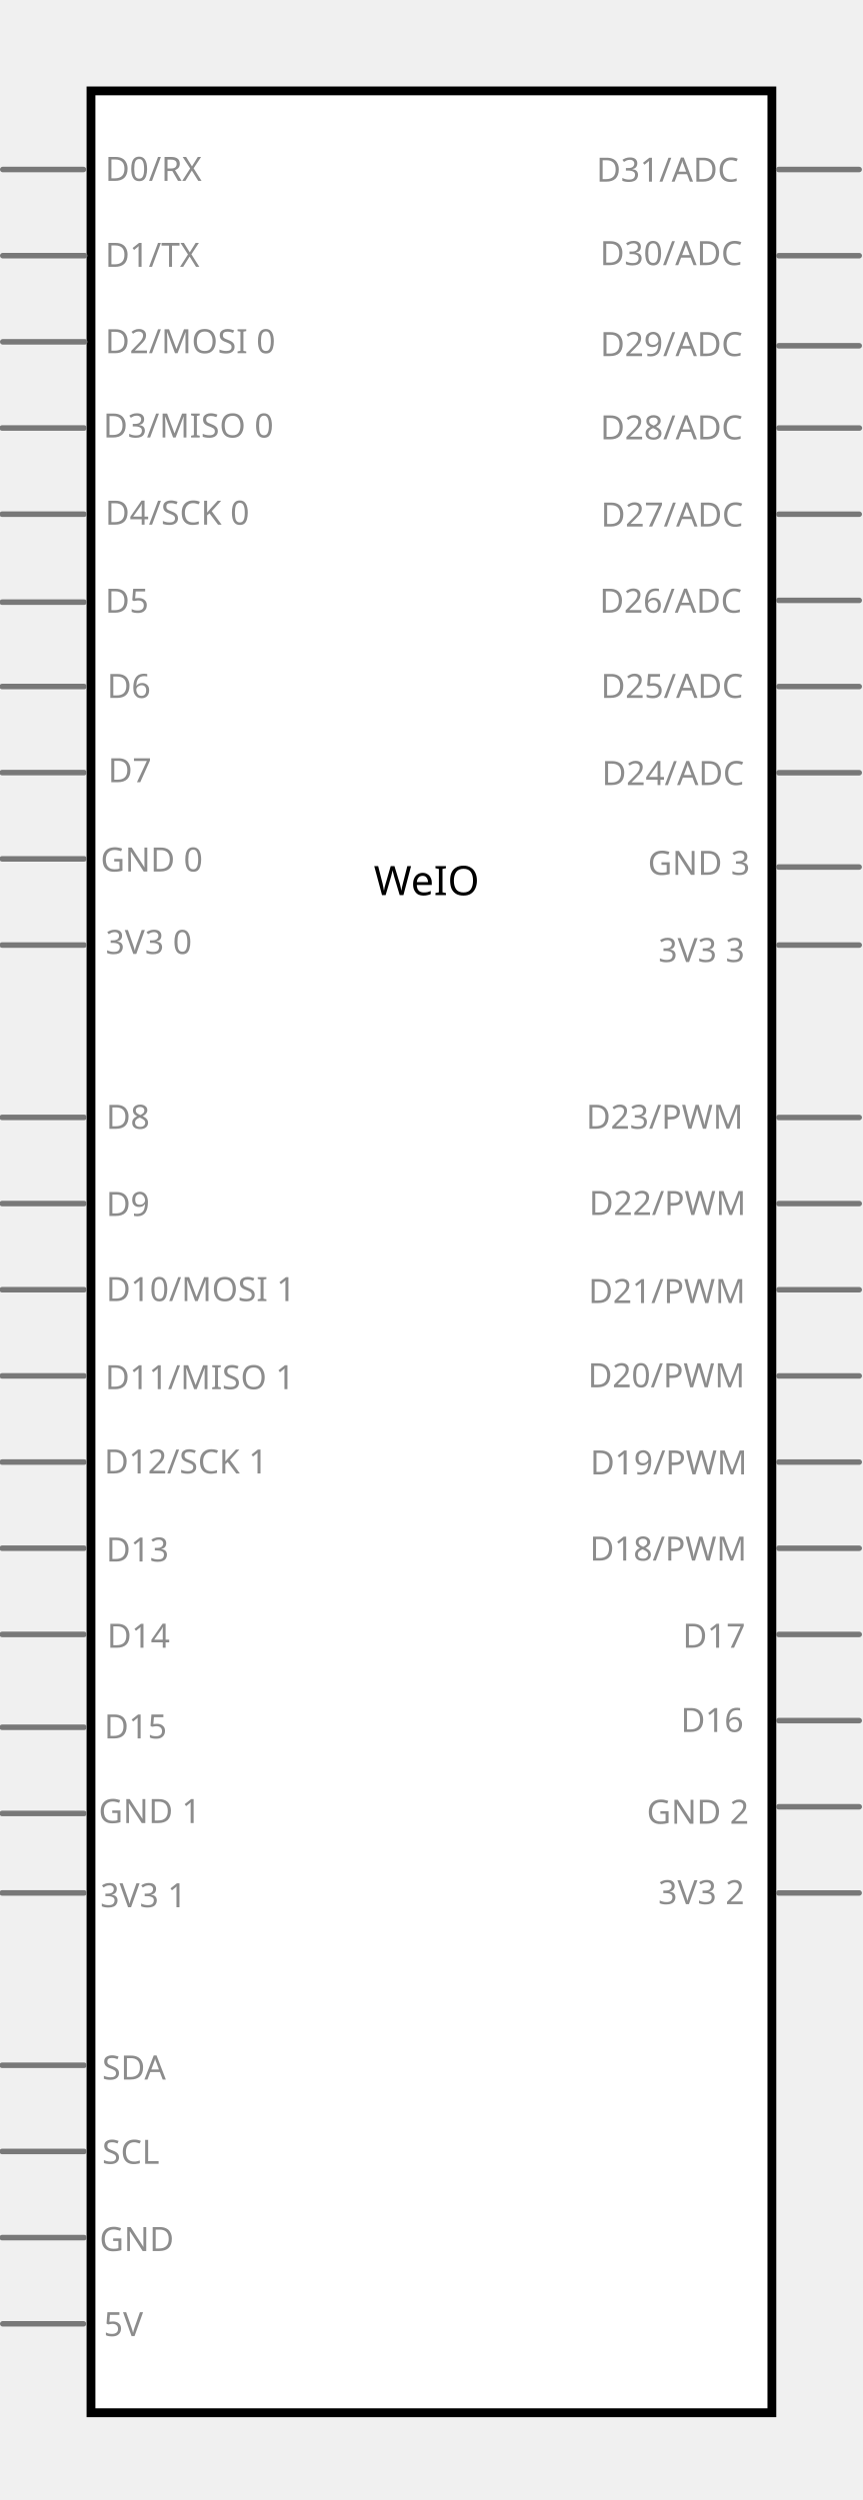
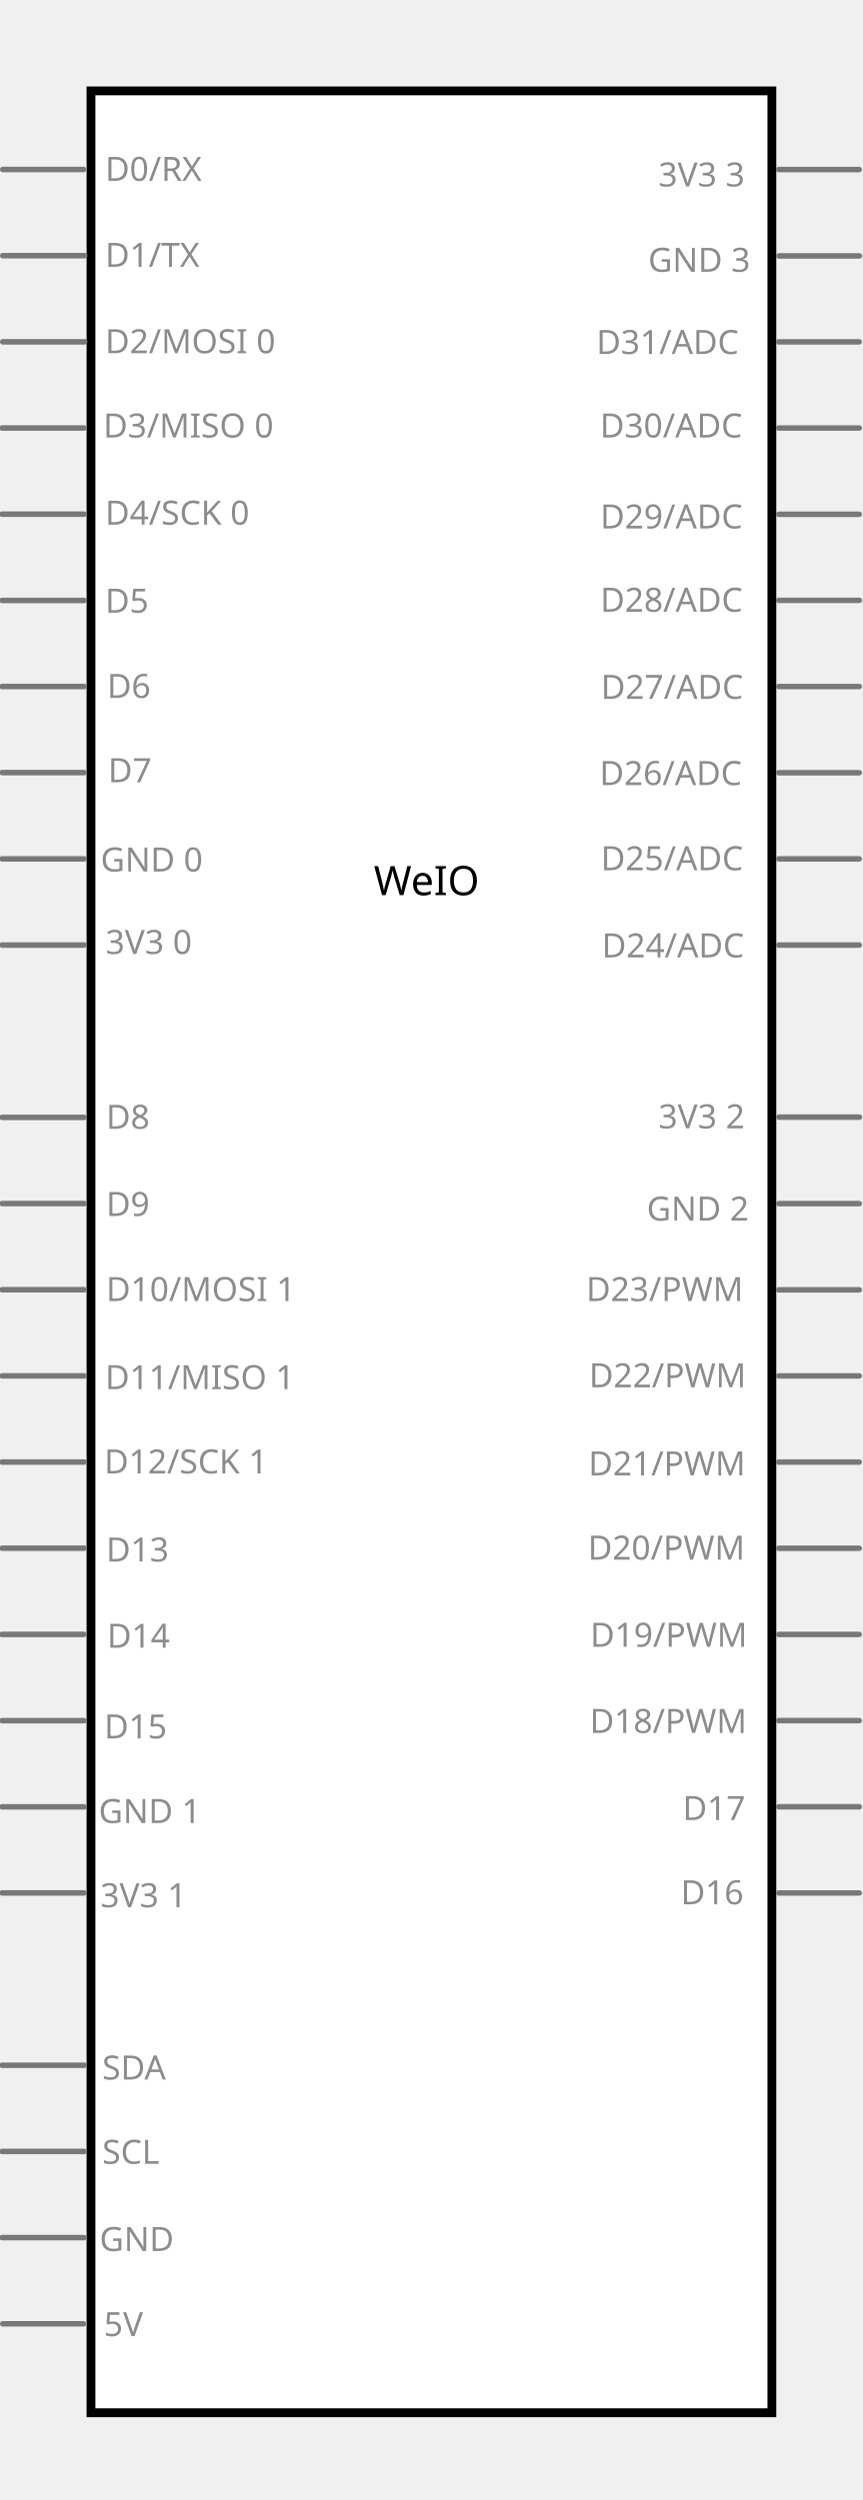
<svg xmlns="http://www.w3.org/2000/svg" height="261" width="90" viewBox="0 0 90 260" id="Layer_1" x="0px" y="0px" xml:space="preserve" gorn="0" version="1.2">
  <defs id="defs145" />
  <g id="schematic" gorn="0.3" transform="translate(-4.974998,-32)">
    <rect height="242.5" width="71.084" id="board" x="14.474" y="40.99" style="fill:#ffffff;stroke:#000000;stroke-width:0.919;stroke-linecap:round" gorn="0.3.0" />
    <text id="label" x="44" font-size="4.25" y="124.99" gorn="0.3.1" style="font-size:4.25px;font-family:DroidSans">WeIO</text>
    <g transform="translate(15.9502,50.39089)" id="g10">
      <g id="g12">
        <g id="g18" gorn="0.3.2.0.0">
          <g id="g44" gorn="0.3.2.0.0.0">
            <g id="g46" gorn="0.3.2.0.0.0.0">
              <text id="text0" font-size="3.5" gorn="0.3.2.0.0.0.0.0" style="font-size:3.5px;fill:#8c8c8c;font-family:DroidSans">D0/RX</text>
            </g>
          </g>
        </g>
      </g>
    </g>
    <line id="connector0pin" y1="49.203" y2="49.203" x1="5.262" gorn="0.3.3" x2="13.692" style="fill:none;stroke:#787878;stroke-width:0.574;stroke-linecap:round" />
    <g transform="translate(15.9502,59.37089)" id="g19">
      <g id="g21">
        <g id="g24" gorn="0.3.4.0.0">
          <g id="g51" gorn="0.3.4.0.0.0">
            <g id="g53" gorn="0.3.4.0.0.0.0">
              <text id="text1" font-size="3.5" gorn="0.3.4.0.0.0.0.0" style="font-size:3.5px;fill:#8c8c8c;font-family:DroidSans">D1/TX</text>
            </g>
          </g>
        </g>
      </g>
    </g>
    <line id="connector64pin" y1="58.201" y2="58.201" x1="5.264" gorn="0.3.5" x2="13.818" style="fill:none;stroke:#787878;stroke-width:0.578;stroke-linecap:round" />
    <g transform="translate(15.9502,68.39089)" id="g28">
      <g id="g30">
        <g id="g32" gorn="0.3.6.0.0">
          <g id="g58" gorn="0.3.6.0.0.0">
            <g id="g60" gorn="0.3.6.0.0.0.0">
              <text id="text2" font-size="3.5" gorn="0.3.6.0.0.0.0.0" style="font-size:3.5px;fill:#8c8c8c;font-family:DroidSans">D2/MOSI 0</text>
            </g>
          </g>
        </g>
      </g>
    </g>
    <line id="connector65pin" y1="67.201" y2="67.201" x1="5.264" gorn="0.3.7" x2="13.818" style="fill:none;stroke:#787878;stroke-width:0.578;stroke-linecap:round" />
    <g transform="translate(15.7502,77.19389)" id="g38">
      <g id="g40">
        <g id="g36" gorn="0.3.8.0.0">
          <g id="g65" gorn="0.3.8.0.0.0">
            <g id="g67" gorn="0.3.8.0.0.0.0">
              <text id="text3" font-size="3.5" gorn="0.3.8.0.0.0.0.0" style="font-size:3.5px;fill:#8c8c8c;font-family:DroidSans">D3/MISO 0</text>
            </g>
          </g>
        </g>
      </g>
    </g>
    <line id="connector66pin" y1="76.201" y2="76.201" x1="5.198" gorn="0.3.9" x2="13.752" style="fill:none;stroke:#787878;stroke-width:0.578;stroke-linecap:round" />
    <text id="text4" x="15.95" font-size="3.5" y="86.294" gorn="0.3.10" style="font-size:3.5px;fill:#8c8c8c;font-family:DroidSans">D4/SCK 0</text>
    <line id="connector67pin" y1="85.201" y2="85.201" x1="5.198" gorn="0.3.11" x2="13.752" style="fill:none;stroke:#787878;stroke-width:0.578;stroke-linecap:round" />
    <text id="text5" x="15.95" font-size="3.5" y="95.493" gorn="0.3.12" style="font-size:3.5px;fill:#8c8c8c;font-family:DroidSans">D5</text>
-     <line id="connector68pin" y1="94.39" y2="94.39" x1="5.198" gorn="0.3.13" x2="13.752" style="fill:none;stroke:#787878;stroke-width:0.578;stroke-linecap:round" />
+     <line id="connector68pin" y1="94.211" y2="94.211" x1="5.198" gorn="0.3.13" x2="13.752" style="fill:none;stroke:#787878;stroke-width:0.578;stroke-linecap:round" />
    <text id="text6" x="16.15" font-size="3.5" y="104.393" gorn="0.3.14" style="font-size:3.5px;fill:#8c8c8c;font-family:DroidSans">D6</text>
    <line id="connector84pin" y1="103.201" y2="103.201" x1="5.198" gorn="0.3.15" x2="13.752" style="fill:none;stroke:#787878;stroke-width:0.578;stroke-linecap:round" />
    <text id="text7" x="16.25" font-size="3.5" y="113.193" gorn="0.3.16" style="font-size:3.5px;fill:#8c8c8c;font-family:DroidSans">D7</text>
    <line id="connector85pin" y1="112.19" y2="112.19" x1="5.198" gorn="0.3.17" x2="13.752" style="fill:none;stroke:#787878;stroke-width:0.578;stroke-linecap:round" />
    <text id="textGND0" x="15.478" font-size="3.5" y="122.517" gorn="0.3.18" style="font-size:3.5px;fill:#8c8c8c;font-family:DroidSans">GND 0</text>
    <line id="connector86pin" y1="121.201" y2="121.201" x1="5.198" gorn="0.3.19" x2="13.752" style="fill:none;stroke:#787878;stroke-width:0.578;stroke-linecap:round" />
    <text id="text7-86" x="16" font-size="3.5" y="131.131" gorn="0.3.20" style="font-size:3.5px;fill:#8c8c8c;font-family:DroidSans">3V3 0 </text>
    <line id="connector87pin" y1="130.201" y2="130.201" x1="5.198" gorn="0.3.21" x2="13.752" style="fill:none;stroke:#787878;stroke-width:0.578;stroke-linecap:round" />
    <text id="text8" x="16.05" font-size="3.5" y="149.393" gorn="0.3.22" style="font-size:3.5px;fill:#8c8c8c;font-family:DroidSans">D8</text>
    <line id="connector88pin" y1="148.201" y2="148.201" x1="5.198" gorn="0.3.23" x2="13.752" style="fill:none;stroke:#787878;stroke-width:0.578;stroke-linecap:round" />
    <text id="text9" x="16.05" font-size="3.5" y="158.494" gorn="0.3.24" style="font-size:3.5px;fill:#8c8c8c;font-family:DroidSans">D9</text>
    <line id="connector89pin" y1="157.201" y2="157.201" x1="5.198" gorn="0.3.25" x2="13.752" style="fill:none;stroke:#787878;stroke-width:0.578;stroke-linecap:round" />
    <text id="text10" x="16.05" font-size="3.5" y="167.391" gorn="0.3.26" style="font-size:3.5px;fill:#8c8c8c;font-family:DroidSans">D10/MOSI 1</text>
    <line id="connector90pin" y1="166.201" y2="166.201" x1="5.198" gorn="0.3.27" x2="13.752" style="fill:none;stroke:#787878;stroke-width:0.578;stroke-linecap:round" />
    <text id="text11" x="15.95" font-size="3.5" y="176.59" gorn="0.3.28" style="font-size:3.5px;fill:#8c8c8c;font-family:DroidSans">D11/MISO 1</text>
    <line id="connector91pin" y1="175.201" y2="175.201" x1="5.198" gorn="0.3.29" x2="13.752" style="fill:none;stroke:#787878;stroke-width:0.578;stroke-linecap:round" />
    <text id="text12" x="15.85" font-size="3.5" y="185.391" gorn="0.3.30" style="font-size:3.5px;fill:#8c8c8c;font-family:DroidSans">D12/SCK 1</text>
    <line id="connector92pin" y1="184.201" y2="184.201" x1="5.198" gorn="0.3.31" x2="13.752" style="fill:none;stroke:#787878;stroke-width:0.578;stroke-linecap:round" />
    <text id="text13" x="16.05" font-size="3.5" y="194.59" gorn="0.3.32" style="font-size:3.5px;fill:#8c8c8c;font-family:DroidSans">D13</text>
    <line id="connector93pin" y1="193.201" y2="193.201" x1="5.198" gorn="0.3.33" x2="13.752" style="fill:none;stroke:#787878;stroke-width:0.578;stroke-linecap:round" />
    <text id="text14" x="16.15" font-size="3.5" y="203.592" gorn="0.3.34" style="font-size:3.5px;fill:#8c8c8c;font-family:DroidSans">D14</text>
-     <line id="connector94pin" y1="202.201" y2="202.201" x1="5.198" gorn="0.3.35" x2="13.752" style="fill:none;stroke:#787878;stroke-width:0.578;stroke-linecap:round" />
+     <line id="connector94pin" y1="202.201" y2="202.201" x1="5.174" gorn="0.3.35" x2="13.728" style="fill:none;stroke:#787878;stroke-width:0.578;stroke-linecap:round" />
    <text id="text15" x="15.85" font-size="3.5" y="213.067" gorn="0.3.36" style="font-size:3.5px;fill:#8c8c8c;font-family:DroidSans">D15</text>
-     <line id="connector95pin" y1="211.901" y2="211.901" x1="5.198" gorn="0.3.37" x2="13.752" style="fill:none;stroke:#787878;stroke-width:0.578;stroke-linecap:round" />
+     <line id="connector95pin" y1="211.211" y2="211.211" x1="5.198" gorn="0.3.37" x2="13.752" style="fill:none;stroke:#787878;stroke-width:0.578;stroke-linecap:round" />
    <text id="text15-6" x="15.271" font-size="3.5" y="221.902" gorn="0.3.38" style="font-size:3.5px;fill:#8c8c8c;font-family:DroidSans">GND 1</text>
-     <line id="connector96pin" y1="220.901" y2="220.901" x1="5.198" gorn="0.3.39" x2="13.752" style="fill:none;stroke:#787878;stroke-width:0.578;stroke-linecap:round" />
+     <line id="connector96pin" y1="220.211" y2="220.211" x1="5.198" gorn="0.3.39" x2="13.752" style="fill:none;stroke:#787878;stroke-width:0.578;stroke-linecap:round" />
    <text id="text3V31" x="15.448" font-size="3.5" y="230.696" gorn="0.3.40" style="font-size:3.5px;fill:#8c8c8c;font-family:DroidSans">3V3 1</text>
    <line id="connector97pin" y1="229.201" y2="229.201" x1="5.198" gorn="0.3.41" x2="13.752" style="fill:none;stroke:#787878;stroke-width:0.578;stroke-linecap:round" />
    <text id="textSDA" x="15.65" font-size="3.5" y="248.691" gorn="0.3.42" style="font-size:3.5px;fill:#8c8c8c;font-family:DroidSans">SDA</text>
    <line id="connector98pin" y1="247.201" y2="247.201" x1="5.198" gorn="0.3.43" x2="13.752" style="fill:none;stroke:#787878;stroke-width:0.578;stroke-linecap:round" />
    <g transform="matrix(0.999993,0,0,1.000007,-0.5004072,95.19045)" id="g81">
      <g id="g83">
        <g id="g75" gorn="0.3.44.0.0">
          <g id="g111" gorn="0.3.44.0.0.0">
            <g id="g113" gorn="0.3.44.0.0.0.0">
              <text id="textSLC" x="16.151" font-size="3.5" y="162.3" gorn="0.3.44.0.0.0.0.0" style="font-size:3.5px;fill:#8c8c8c;font-family:DroidSans">SCL</text>
            </g>
          </g>
        </g>
      </g>
    </g>
    <line id="connector99pin" y1="256.201" y2="256.201" x1="5.198" gorn="0.3.45" x2="13.752" style="fill:none;stroke:#787878;stroke-width:0.578;stroke-linecap:round" />
    <g transform="matrix(0.999993,0,0,1.000007,-0.7859365,104.298)" id="g90">
      <g id="g92">
        <g id="g94" gorn="0.3.46.0.0">
          <g id="g111-8" gorn="0.3.46.0.0.0">
            <g id="g113-4" gorn="0.3.46.0.0.0.0">
              <text id="textSLC-4" x="16.151" font-size="3.5" y="162.3" gorn="0.3.46.0.0.0.0.0" style="font-size:3.5px;fill:#8c8c8c;font-family:DroidSans">GND</text>
            </g>
          </g>
        </g>
      </g>
    </g>
    <line id="connector100pin" y1="265.201" y2="265.201" x1="5.198" gorn="0.3.47" x2="13.752" style="fill:none;stroke:#787878;stroke-width:0.578;stroke-linecap:round" />
    <g transform="matrix(0.999993,0,0,1.000007,-0.3379833,113.1866)" id="g100">
      <g id="g102">
        <g id="g87" gorn="0.3.48.0.0">
          <g id="g111-8-2" gorn="0.3.48.0.0.0">
            <g id="g113-4-1" gorn="0.3.48.0.0.0.0">
              <text id="textSLC-4-5" x="16.151" font-size="3.5" y="162.3" gorn="0.3.48.0.0.0.0.0" style="font-size:3.5px;fill:#8c8c8c;font-family:DroidSans">5V</text>
            </g>
          </g>
        </g>
      </g>
    </g>
    <line id="connector101pin" y1="274.203" y2="274.203" x1="5.262" gorn="0.3.49" x2="13.692" style="fill:none;stroke:#787878;stroke-width:0.574;stroke-linecap:round" />
-     <text id="text16-1-26" x="73.69" font-size="3.5" y="230.375" gorn="0.3.50" style="font-size:3.5px;fill:#8c8c8c;font-family:DroidSans">3V3 2</text>
-     <line id="connector111pin" y1="229.204" y2="229.204" x1="86.262" gorn="0.3.51" x2="94.67" style="fill:none;stroke:#787878;stroke-width:0.573;stroke-linecap:round" />
-     <text id="text16-1-2" x="72.491" font-size="3.5" y="221.976" gorn="0.3.52" style="font-size:3.5px;fill:#8c8c8c;font-family:DroidSans">GND 2</text>
-     <line id="connector110pin" y1="220.204" y2="220.204" x1="86.271" gorn="0.3.53" x2="94.679" style="fill:none;stroke:#787878;stroke-width:0.573;stroke-linecap:round" />
-     <text id="text16" x="76.042" font-size="3.5" y="212.39" gorn="0.3.54" style="font-size:3.5px;fill:#8c8c8c;font-family:DroidSans">D16</text>
-     <line id="connector102pin" y1="211.204" y2="211.204" x1="86.271" gorn="0.3.55" x2="94.679" style="fill:none;stroke:#787878;stroke-width:0.573;stroke-linecap:round" />
-     <text id="text17" x="76.242" font-size="3.5" y="203.59" gorn="0.3.56" style="font-size:3.5px;fill:#8c8c8c;font-family:DroidSans">D17</text>
-     <line id="connector103pin" y1="202.204" y2="202.204" x1="86.271" gorn="0.3.57" x2="94.679" style="fill:none;stroke:#787878;stroke-width:0.573;stroke-linecap:round" />
-     <text id="text18" x="66.542" font-size="3.5" y="194.491" gorn="0.3.58" style="font-size:3.5px;fill:#8c8c8c;font-family:DroidSans">D18/PWM</text>
-     <line id="connector104pin" y1="193.204" y2="193.204" x1="86.271" gorn="0.3.59" x2="94.679" style="fill:none;stroke:#787878;stroke-width:0.573;stroke-linecap:round" />
-     <text id="text19" x="66.59" font-size="3.5" y="185.493" gorn="0.3.60" style="font-size:3.5px;fill:#8c8c8c;font-family:DroidSans">D19/PWM</text>
-     <line id="connector105pin" y1="184.204" y2="184.204" x1="86.271" gorn="0.3.61" x2="94.679" style="fill:none;stroke:#787878;stroke-width:0.573;stroke-linecap:round" />
-     <text id="text20" x="66.345" font-size="3.5" y="176.39" gorn="0.3.62" style="font-size:3.5px;fill:#8c8c8c;font-family:DroidSans">D20/PWM</text>
-     <line id="connector106pin" y1="175.204" y2="175.204" x1="86.271" gorn="0.3.63" x2="94.679" style="fill:none;stroke:#787878;stroke-width:0.573;stroke-linecap:round" />
-     <text id="text21" x="66.403" font-size="3.5" y="167.591" gorn="0.3.64" style="font-size:3.5px;fill:#8c8c8c;font-family:DroidSans">D21/PWM</text>
-     <line id="connector107pin" y1="166.204" y2="166.204" x1="86.271" gorn="0.3.65" x2="94.679" style="fill:none;stroke:#787878;stroke-width:0.573;stroke-linecap:round" />
-     <text id="text22" x="66.466" font-size="3.5" y="158.393" gorn="0.3.66" style="font-size:3.5px;fill:#8c8c8c;font-family:DroidSans">D22/PWM</text>
-     <line id="connector108pin" y1="157.204" y2="157.204" x1="86.271" gorn="0.3.67" x2="94.679" style="fill:none;stroke:#787878;stroke-width:0.573;stroke-linecap:round" />
-     <text id="text23" x="66.163" font-size="3.5" y="149.391" gorn="0.3.68" style="font-size:3.5px;fill:#8c8c8c;font-family:DroidSans">D23/PWM</text>
-     <line id="connector109pin" y1="148.213" y2="148.213" x1="86.271" gorn="0.3.69" x2="94.679" style="fill:none;stroke:#787878;stroke-width:0.573;stroke-linecap:round" />
-     <text id="text3V3_3" x="73.71" font-size="3.5" y="131.97" gorn="0.3.70" style="font-size:3.5px;fill:#8c8c8c;font-family:DroidSans">3V3 3</text>
-     <line id="connector121pin" y1="130.204" y2="130.204" x1="86.271" gorn="0.3.71" x2="94.679" style="fill:none;stroke:#787878;stroke-width:0.573;stroke-linecap:round" />
-     <text id="text24-2" x="72.609" font-size="3.5" y="122.871" gorn="0.3.72" style="font-size:3.5px;fill:#8c8c8c;font-family:DroidSans">GND 3</text>
-     <line id="connector120pin" y1="122.053" y2="122.053" x1="86.262" gorn="0.3.73" x2="94.67" style="fill:none;stroke:#787878;stroke-width:0.573;stroke-linecap:round" />
-     <text id="text24" x="67.802" font-size="3.5" y="113.491" gorn="0.3.74" style="font-size:3.5px;fill:#8c8c8c;font-family:DroidSans">D24/ADC</text>
-     <line id="connector112pin" y1="112.204" y2="112.204" x1="86.271" gorn="0.3.75" x2="94.679" style="fill:none;stroke:#787878;stroke-width:0.573;stroke-linecap:round" />
-     <text id="text25" x="67.7" font-size="3.5" y="104.391" gorn="0.3.76" style="font-size:3.5px;fill:#8c8c8c;font-family:DroidSans">D25/ADC</text>
-     <line id="connector113pin" y1="103.204" y2="103.204" x1="86.271" gorn="0.3.77" x2="94.679" style="fill:none;stroke:#787878;stroke-width:0.573;stroke-linecap:round" />
-     <text id="text26" x="67.566" font-size="3.5" y="95.491" gorn="0.3.78" style="font-size:3.5px;fill:#8c8c8c;font-family:DroidSans">D26/ADC</text>
-     <line id="connector114pin" y1="94.204" y2="94.204" x1="86.271" gorn="0.3.79" x2="94.679" style="fill:none;stroke:#787878;stroke-width:0.573;stroke-linecap:round" />
-     <text id="text27" x="67.702" font-size="3.5" y="86.492" gorn="0.3.80" style="font-size:3.5px;fill:#8c8c8c;font-family:DroidSans">D27/ADC</text>
-     <line id="connector115pin" y1="85.204" y2="85.204" x1="86.271" gorn="0.3.81" x2="94.679" style="fill:none;stroke:#787878;stroke-width:0.573;stroke-linecap:round" />
-     <text id="text28" x="67.646" font-size="3.5" y="77.391" gorn="0.3.82" style="font-size:3.5px;fill:#8c8c8c;font-family:DroidSans">D28/ADC</text>
-     <line id="connector116pin" y1="76.203" y2="76.203" x1="86.271" gorn="0.3.83" x2="94.696" style="fill:none;stroke:#787878;stroke-width:0.574;stroke-linecap:round" />
-     <text id="text29" x="67.635" font-size="3.5" y="68.691" gorn="0.3.84" style="font-size:3.5px;fill:#8c8c8c;font-family:DroidSans">D29/ADC</text>
-     <line id="connector117pin" y1="67.612" y2="67.612" x1="86.271" gorn="0.3.85" x2="94.679" style="fill:none;stroke:#787878;stroke-width:0.573;stroke-linecap:round" />
-     <text id="text30" x="67.611" font-size="3.5" y="59.19" gorn="0.3.86" style="font-size:3.5px;fill:#8c8c8c;font-family:DroidSans">D30/ADC</text>
-     <line id="connector118pin" y1="58.204" y2="58.204" x1="86.271" gorn="0.3.87" x2="94.679" style="fill:none;stroke:#787878;stroke-width:0.573;stroke-linecap:round" />
-     <text id="text31" x="67.235" font-size="3.5" y="50.471" gorn="0.3.88" style="font-size:3.5px;fill:#8c8c8c;font-family:DroidSans">D31/ADC</text>
-     <line id="connector119pin" y1="49.204" y2="49.204" x1="86.262" gorn="0.3.89" x2="94.672" style="fill:none;stroke:#787878;stroke-width:0.573;stroke-linecap:round" />
+     <text id="text16-1-26" x="73.72" font-size="3.5" y="149.347" gorn="0.3.50" style="font-size:3.5px;fill:#8c8c8c;font-family:DroidSans">3V3 2</text>
+     <line id="connector111pin" y1="148.175" y2="148.175" x1="86.292" gorn="0.3.51" x2="94.7" style="fill:none;stroke:#787878;stroke-width:0.573;stroke-linecap:round" />
+     <text id="text16-1-2" x="72.491" font-size="3.5" y="158.98" gorn="0.3.52" style="font-size:3.5px;fill:#8c8c8c;font-family:DroidSans">GND 2</text>
+     <line id="connector110pin" y1="157.208" y2="157.208" x1="86.271" gorn="0.3.53" x2="94.679" style="fill:none;stroke:#787878;stroke-width:0.573;stroke-linecap:round" />
+     <text id="text16" x="76.042" font-size="3.5" y="230.39" gorn="0.3.54" style="font-size:3.5px;fill:#8c8c8c;font-family:DroidSans">D16</text>
+     <line id="connector102pin" y1="229.204" y2="229.204" x1="86.271" gorn="0.3.55" x2="94.679" style="fill:none;stroke:#787878;stroke-width:0.573;stroke-linecap:round" />
+     <text id="text17" x="76.242" font-size="3.5" y="221.59" gorn="0.3.56" style="font-size:3.5px;fill:#8c8c8c;font-family:DroidSans">D17</text>
+     <line id="connector103pin" y1="220.204" y2="220.204" x1="86.271" gorn="0.3.57" x2="94.679" style="fill:none;stroke:#787878;stroke-width:0.573;stroke-linecap:round" />
+     <text id="text18" x="66.542" font-size="3.5" y="212.491" gorn="0.3.58" style="font-size:3.5px;fill:#8c8c8c;font-family:DroidSans">D18/PWM</text>
+     <line id="connector104pin" y1="211.204" y2="211.204" x1="86.271" gorn="0.3.59" x2="94.679" style="fill:none;stroke:#787878;stroke-width:0.573;stroke-linecap:round" />
+     <text id="text19" x="66.59" font-size="3.5" y="203.493" gorn="0.3.60" style="font-size:3.5px;fill:#8c8c8c;font-family:DroidSans">D19/PWM</text>
+     <line id="connector105pin" y1="202.204" y2="202.204" x1="86.271" gorn="0.3.61" x2="94.679" style="fill:none;stroke:#787878;stroke-width:0.573;stroke-linecap:round" />
+     <text id="text20" x="66.345" font-size="3.5" y="194.39" gorn="0.3.62" style="font-size:3.5px;fill:#8c8c8c;font-family:DroidSans">D20/PWM</text>
+     <line id="connector106pin" y1="193.204" y2="193.204" x1="86.271" gorn="0.3.63" x2="94.679" style="fill:none;stroke:#787878;stroke-width:0.573;stroke-linecap:round" />
+     <text id="text21" x="66.403" font-size="3.5" y="185.591" gorn="0.3.64" style="font-size:3.5px;fill:#8c8c8c;font-family:DroidSans">D21/PWM</text>
+     <line id="connector107pin" y1="184.204" y2="184.204" x1="86.271" gorn="0.3.65" x2="94.679" style="fill:none;stroke:#787878;stroke-width:0.573;stroke-linecap:round" />
+     <text id="text22" x="66.466" font-size="3.5" y="176.393" gorn="0.3.66" style="font-size:3.5px;fill:#8c8c8c;font-family:DroidSans">D22/PWM</text>
+     <line id="connector108pin" y1="175.204" y2="175.204" x1="86.271" gorn="0.3.67" x2="94.679" style="fill:none;stroke:#787878;stroke-width:0.573;stroke-linecap:round" />
+     <text id="text23" x="66.163" font-size="3.5" y="167.391" gorn="0.3.68" style="font-size:3.5px;fill:#8c8c8c;font-family:DroidSans">D23/PWM</text>
+     <line id="connector109pin" y1="166.213" y2="166.213" x1="86.271" gorn="0.3.69" x2="94.679" style="fill:none;stroke:#787878;stroke-width:0.573;stroke-linecap:round" />
+     <text id="text3V3_3" x="73.71" font-size="3.5" y="50.977" gorn="0.3.70" style="font-size:3.5px;fill:#8c8c8c;font-family:DroidSans">3V3 3</text>
+     <line id="connector121pin" y1="49.21" y2="49.21" x1="86.271" gorn="0.3.71" x2="94.679" style="fill:none;stroke:#787878;stroke-width:0.573;stroke-linecap:round" />
+     <text id="text24-2" x="72.638" font-size="3.5" y="59.887" gorn="0.3.72" style="font-size:3.5px;fill:#8c8c8c;font-family:DroidSans">GND 3</text>
+     <line id="connector120pin" y1="58.23" y2="58.23" x1="86.291" gorn="0.3.73" x2="94.699" style="fill:none;stroke:#787878;stroke-width:0.573;stroke-linecap:round" />
+     <text id="text24" x="67.802" font-size="3.5" y="131.491" gorn="0.3.74" style="font-size:3.5px;fill:#8c8c8c;font-family:DroidSans">D24/ADC</text>
+     <line id="connector112pin" y1="130.204" y2="130.204" x1="86.271" gorn="0.3.75" x2="94.679" style="fill:none;stroke:#787878;stroke-width:0.573;stroke-linecap:round" />
+     <text id="text25" x="67.7" font-size="3.5" y="122.391" gorn="0.3.76" style="font-size:3.5px;fill:#8c8c8c;font-family:DroidSans">D25/ADC</text>
+     <line id="connector113pin" y1="121.204" y2="121.204" x1="86.271" gorn="0.3.77" x2="94.679" style="fill:none;stroke:#787878;stroke-width:0.573;stroke-linecap:round" />
+     <text id="text26" x="67.566" font-size="3.5" y="113.491" gorn="0.3.78" style="font-size:3.5px;fill:#8c8c8c;font-family:DroidSans">D26/ADC</text>
+     <line id="connector114pin" y1="112.204" y2="112.204" x1="86.271" gorn="0.3.79" x2="94.679" style="fill:none;stroke:#787878;stroke-width:0.573;stroke-linecap:round" />
+     <text id="text27" x="67.702" font-size="3.5" y="104.492" gorn="0.3.80" style="font-size:3.5px;fill:#8c8c8c;font-family:DroidSans">D27/ADC</text>
+     <line id="connector115pin" y1="103.204" y2="103.204" x1="86.271" gorn="0.3.81" x2="94.679" style="fill:none;stroke:#787878;stroke-width:0.573;stroke-linecap:round" />
+     <text id="text28" x="67.646" font-size="3.5" y="95.391" gorn="0.3.82" style="font-size:3.5px;fill:#8c8c8c;font-family:DroidSans">D28/ADC</text>
+     <line id="connector116pin" y1="94.203" y2="94.203" x1="86.271" gorn="0.3.83" x2="94.696" style="fill:none;stroke:#787878;stroke-width:0.574;stroke-linecap:round" />
+     <text id="text29" x="67.635" font-size="3.5" y="86.691" gorn="0.3.84" style="font-size:3.5px;fill:#8c8c8c;font-family:DroidSans">D29/ADC</text>
+     <line id="connector117pin" y1="85.213" y2="85.213" x1="86.271" gorn="0.3.85" x2="94.679" style="fill:none;stroke:#787878;stroke-width:0.573;stroke-linecap:round" />
+     <text id="text30" x="67.611" font-size="3.5" y="77.19" gorn="0.3.86" style="font-size:3.5px;fill:#8c8c8c;font-family:DroidSans">D30/ADC</text>
+     <line id="connector118pin" y1="76.204" y2="76.204" x1="86.271" gorn="0.3.87" x2="94.679" style="fill:none;stroke:#787878;stroke-width:0.573;stroke-linecap:round" />
+     <text id="text31" x="67.235" font-size="3.5" y="68.471" gorn="0.3.88" style="font-size:3.5px;fill:#8c8c8c;font-family:DroidSans">D31/ADC</text>
+     <line id="connector119pin" y1="67.204" y2="67.204" x1="86.262" gorn="0.3.89" x2="94.672" style="fill:none;stroke:#787878;stroke-width:0.573;stroke-linecap:round" />
  </g>
</svg>
